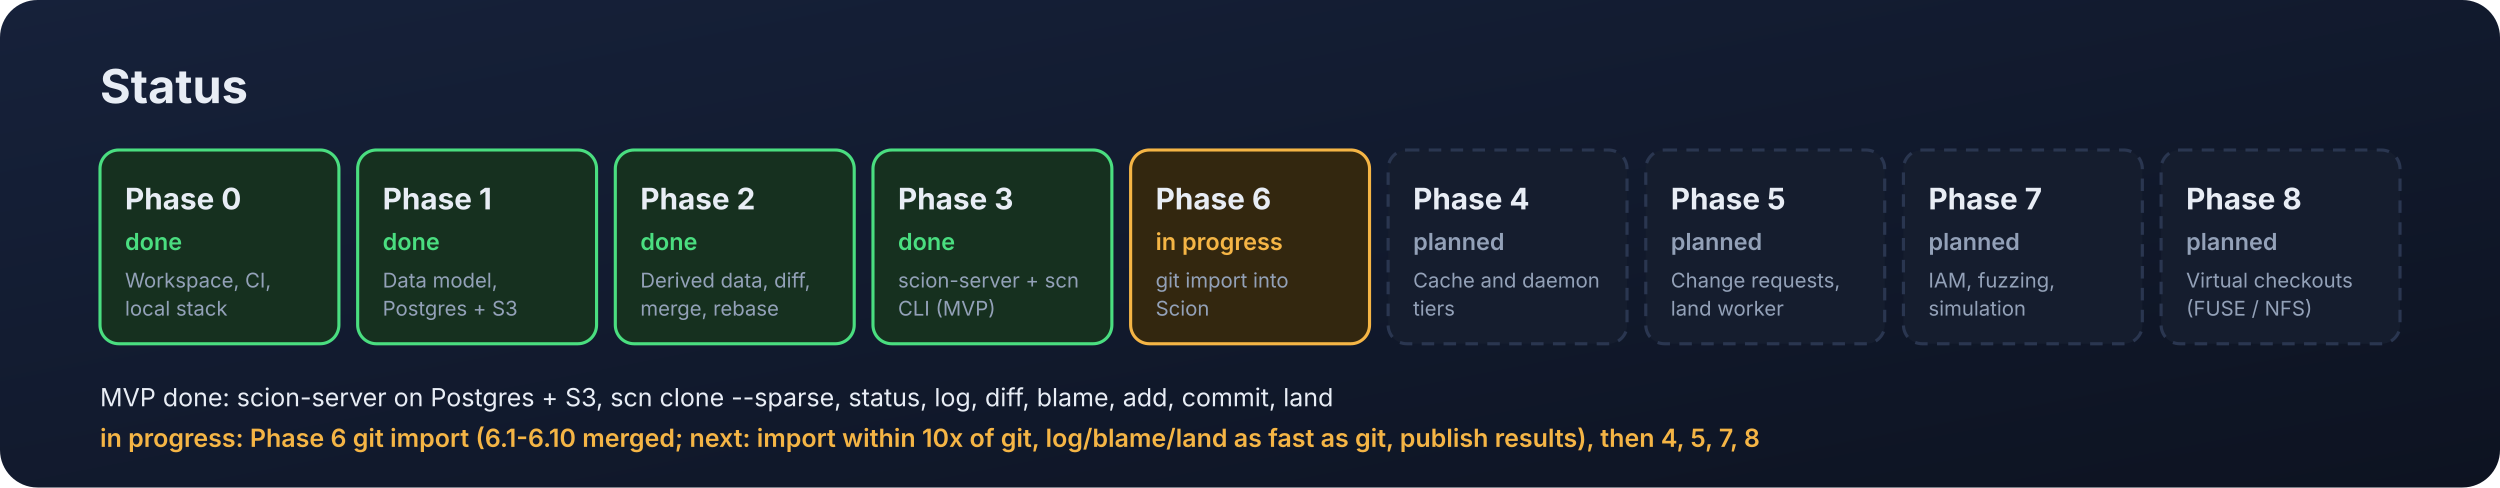
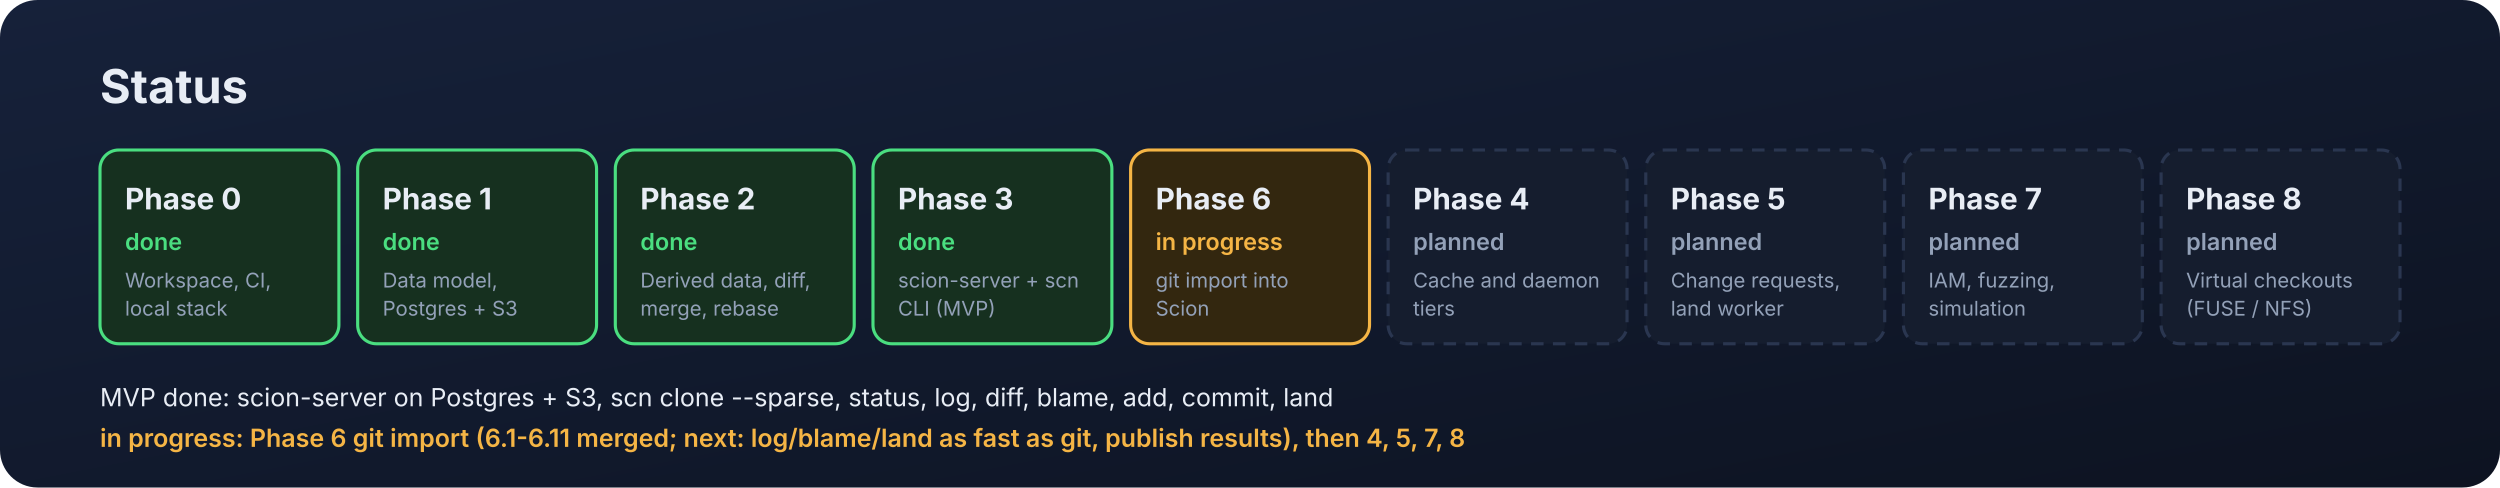
<svg xmlns="http://www.w3.org/2000/svg" width="1600" height="312" viewBox="0 0 1600 312" role="img" aria-label="Scion roadmap status by phase">
  <defs>
    <marker id="a-teal" viewBox="0 0 10 10" refX="9" refY="5" markerWidth="7" markerHeight="7" orient="auto-start-reverse">
      <path d="M0,0 L10,5 L0,10 z" fill="#2dd4bf" />
    </marker>
    <marker id="a-amber" viewBox="0 0 10 10" refX="9" refY="5" markerWidth="7" markerHeight="7" orient="auto-start-reverse">
      <path d="M0,0 L10,5 L0,10 z" fill="#f5b545" />
    </marker>
    <marker id="a-violet" viewBox="0 0 10 10" refX="9" refY="5" markerWidth="7" markerHeight="7" orient="auto-start-reverse">
      <path d="M0,0 L10,5 L0,10 z" fill="#a78bfa" />
    </marker>
    <marker id="a-muted" viewBox="0 0 10 10" refX="9" refY="5" markerWidth="7" markerHeight="7" orient="auto-start-reverse">
      <path d="M0,0 L10,5 L0,10 z" fill="#93a1b8" />
    </marker>
    <linearGradient id="glow" x1="0" y1="0" x2="1" y2="1">
      <stop offset="0" stop-color="#16213a" />
      <stop offset="1" stop-color="#0d1321" />
    </linearGradient>
  </defs>
  <rect x="0" y="0" width="1600" height="312" rx="24" fill="url(#glow)" />
  <text x="64" y="66" font-family="Inter, 'Segoe UI', -apple-system, BlinkMacSystemFont, Helvetica, Arial, sans-serif" font-size="30" fill="#e8edf5" font-weight="700" text-anchor="start">Status</text>
  <rect x="64.0" y="96" width="152.9" height="124" rx="12" fill="#16301f" stroke="#4ade80" stroke-width="2" />
  <text x="80.0" y="134" font-family="Inter, 'Segoe UI', -apple-system, BlinkMacSystemFont, Helvetica, Arial, sans-serif" font-size="19" fill="#e8edf5" font-weight="700" text-anchor="start">Phase 0</text>
  <text x="80.0" y="160" font-family="Inter, 'Segoe UI', -apple-system, BlinkMacSystemFont, Helvetica, Arial, sans-serif" font-size="15" fill="#4ade80" font-weight="600" text-anchor="start">done</text>
  <text x="80.0" y="184" font-family="Inter, 'Segoe UI', -apple-system, BlinkMacSystemFont, Helvetica, Arial, sans-serif" font-size="13" fill="#93a1b8" font-weight="400" text-anchor="start">Workspace, CI,</text>
  <text x="80.0" y="202" font-family="Inter, 'Segoe UI', -apple-system, BlinkMacSystemFont, Helvetica, Arial, sans-serif" font-size="13" fill="#93a1b8" font-weight="400" text-anchor="start">local stack</text>
  <rect x="228.9" y="96" width="152.9" height="124" rx="12" fill="#16301f" stroke="#4ade80" stroke-width="2" />
  <text x="244.9" y="134" font-family="Inter, 'Segoe UI', -apple-system, BlinkMacSystemFont, Helvetica, Arial, sans-serif" font-size="19" fill="#e8edf5" font-weight="700" text-anchor="start">Phase 1</text>
  <text x="244.9" y="160" font-family="Inter, 'Segoe UI', -apple-system, BlinkMacSystemFont, Helvetica, Arial, sans-serif" font-size="15" fill="#4ade80" font-weight="600" text-anchor="start">done</text>
  <text x="244.9" y="184" font-family="Inter, 'Segoe UI', -apple-system, BlinkMacSystemFont, Helvetica, Arial, sans-serif" font-size="13" fill="#93a1b8" font-weight="400" text-anchor="start">Data model,</text>
  <text x="244.9" y="202" font-family="Inter, 'Segoe UI', -apple-system, BlinkMacSystemFont, Helvetica, Arial, sans-serif" font-size="13" fill="#93a1b8" font-weight="400" text-anchor="start">Postgres + S3</text>
  <rect x="393.8" y="96" width="152.9" height="124" rx="12" fill="#16301f" stroke="#4ade80" stroke-width="2" />
  <text x="409.8" y="134" font-family="Inter, 'Segoe UI', -apple-system, BlinkMacSystemFont, Helvetica, Arial, sans-serif" font-size="19" fill="#e8edf5" font-weight="700" text-anchor="start">Phase 2</text>
  <text x="409.8" y="160" font-family="Inter, 'Segoe UI', -apple-system, BlinkMacSystemFont, Helvetica, Arial, sans-serif" font-size="15" fill="#4ade80" font-weight="600" text-anchor="start">done</text>
  <text x="409.8" y="184" font-family="Inter, 'Segoe UI', -apple-system, BlinkMacSystemFont, Helvetica, Arial, sans-serif" font-size="13" fill="#93a1b8" font-weight="400" text-anchor="start">Derived data, diff,</text>
  <text x="409.8" y="202" font-family="Inter, 'Segoe UI', -apple-system, BlinkMacSystemFont, Helvetica, Arial, sans-serif" font-size="13" fill="#93a1b8" font-weight="400" text-anchor="start">merge, rebase</text>
  <rect x="558.7" y="96" width="152.9" height="124" rx="12" fill="#16301f" stroke="#4ade80" stroke-width="2" />
  <text x="574.7" y="134" font-family="Inter, 'Segoe UI', -apple-system, BlinkMacSystemFont, Helvetica, Arial, sans-serif" font-size="19" fill="#e8edf5" font-weight="700" text-anchor="start">Phase 3</text>
  <text x="574.7" y="160" font-family="Inter, 'Segoe UI', -apple-system, BlinkMacSystemFont, Helvetica, Arial, sans-serif" font-size="15" fill="#4ade80" font-weight="600" text-anchor="start">done</text>
  <text x="574.7" y="184" font-family="Inter, 'Segoe UI', -apple-system, BlinkMacSystemFont, Helvetica, Arial, sans-serif" font-size="13" fill="#93a1b8" font-weight="400" text-anchor="start">scion-server + scn</text>
  <text x="574.7" y="202" font-family="Inter, 'Segoe UI', -apple-system, BlinkMacSystemFont, Helvetica, Arial, sans-serif" font-size="13" fill="#93a1b8" font-weight="400" text-anchor="start">CLI (MVP)</text>
  <rect x="723.6" y="96" width="152.9" height="124" rx="12" fill="#33270f" stroke="#f5b545" stroke-width="2" />
  <text x="739.6" y="134" font-family="Inter, 'Segoe UI', -apple-system, BlinkMacSystemFont, Helvetica, Arial, sans-serif" font-size="19" fill="#e8edf5" font-weight="700" text-anchor="start">Phase 6</text>
  <text x="739.6" y="160" font-family="Inter, 'Segoe UI', -apple-system, BlinkMacSystemFont, Helvetica, Arial, sans-serif" font-size="15" fill="#f5b545" font-weight="600" text-anchor="start">in progress</text>
  <text x="739.6" y="184" font-family="Inter, 'Segoe UI', -apple-system, BlinkMacSystemFont, Helvetica, Arial, sans-serif" font-size="13" fill="#93a1b8" font-weight="400" text-anchor="start">git import into</text>
  <text x="739.6" y="202" font-family="Inter, 'Segoe UI', -apple-system, BlinkMacSystemFont, Helvetica, Arial, sans-serif" font-size="13" fill="#93a1b8" font-weight="400" text-anchor="start">Scion</text>
  <rect x="888.4" y="96" width="152.9" height="124" rx="12" fill="#151d2e" stroke="#2a3650" stroke-width="2" stroke-dasharray="8 6" />
  <text x="904.4" y="134" font-family="Inter, 'Segoe UI', -apple-system, BlinkMacSystemFont, Helvetica, Arial, sans-serif" font-size="19" fill="#e8edf5" font-weight="700" text-anchor="start">Phase 4</text>
  <text x="904.4" y="160" font-family="Inter, 'Segoe UI', -apple-system, BlinkMacSystemFont, Helvetica, Arial, sans-serif" font-size="15" fill="#93a1b8" font-weight="600" text-anchor="start">planned</text>
  <text x="904.4" y="184" font-family="Inter, 'Segoe UI', -apple-system, BlinkMacSystemFont, Helvetica, Arial, sans-serif" font-size="13" fill="#93a1b8" font-weight="400" text-anchor="start">Cache and daemon</text>
  <text x="904.4" y="202" font-family="Inter, 'Segoe UI', -apple-system, BlinkMacSystemFont, Helvetica, Arial, sans-serif" font-size="13" fill="#93a1b8" font-weight="400" text-anchor="start">tiers</text>
  <rect x="1053.3" y="96" width="152.9" height="124" rx="12" fill="#151d2e" stroke="#2a3650" stroke-width="2" stroke-dasharray="8 6" />
  <text x="1069.3" y="134" font-family="Inter, 'Segoe UI', -apple-system, BlinkMacSystemFont, Helvetica, Arial, sans-serif" font-size="19" fill="#e8edf5" font-weight="700" text-anchor="start">Phase 5</text>
  <text x="1069.3" y="160" font-family="Inter, 'Segoe UI', -apple-system, BlinkMacSystemFont, Helvetica, Arial, sans-serif" font-size="15" fill="#93a1b8" font-weight="600" text-anchor="start">planned</text>
  <text x="1069.3" y="184" font-family="Inter, 'Segoe UI', -apple-system, BlinkMacSystemFont, Helvetica, Arial, sans-serif" font-size="13" fill="#93a1b8" font-weight="400" text-anchor="start">Change requests,</text>
  <text x="1069.3" y="202" font-family="Inter, 'Segoe UI', -apple-system, BlinkMacSystemFont, Helvetica, Arial, sans-serif" font-size="13" fill="#93a1b8" font-weight="400" text-anchor="start">land worker</text>
  <rect x="1218.2" y="96" width="152.9" height="124" rx="12" fill="#151d2e" stroke="#2a3650" stroke-width="2" stroke-dasharray="8 6" />
  <text x="1234.2" y="134" font-family="Inter, 'Segoe UI', -apple-system, BlinkMacSystemFont, Helvetica, Arial, sans-serif" font-size="19" fill="#e8edf5" font-weight="700" text-anchor="start">Phase 7</text>
  <text x="1234.2" y="160" font-family="Inter, 'Segoe UI', -apple-system, BlinkMacSystemFont, Helvetica, Arial, sans-serif" font-size="15" fill="#93a1b8" font-weight="600" text-anchor="start">planned</text>
  <text x="1234.2" y="184" font-family="Inter, 'Segoe UI', -apple-system, BlinkMacSystemFont, Helvetica, Arial, sans-serif" font-size="13" fill="#93a1b8" font-weight="400" text-anchor="start">IAM, fuzzing,</text>
  <text x="1234.2" y="202" font-family="Inter, 'Segoe UI', -apple-system, BlinkMacSystemFont, Helvetica, Arial, sans-serif" font-size="13" fill="#93a1b8" font-weight="400" text-anchor="start">simulation</text>
  <rect x="1383.1" y="96" width="152.9" height="124" rx="12" fill="#151d2e" stroke="#2a3650" stroke-width="2" stroke-dasharray="8 6" />
  <text x="1399.1" y="134" font-family="Inter, 'Segoe UI', -apple-system, BlinkMacSystemFont, Helvetica, Arial, sans-serif" font-size="19" fill="#e8edf5" font-weight="700" text-anchor="start">Phase 8</text>
  <text x="1399.1" y="160" font-family="Inter, 'Segoe UI', -apple-system, BlinkMacSystemFont, Helvetica, Arial, sans-serif" font-size="15" fill="#93a1b8" font-weight="600" text-anchor="start">planned</text>
  <text x="1399.1" y="184" font-family="Inter, 'Segoe UI', -apple-system, BlinkMacSystemFont, Helvetica, Arial, sans-serif" font-size="13" fill="#93a1b8" font-weight="400" text-anchor="start">Virtual checkouts</text>
  <text x="1399.1" y="202" font-family="Inter, 'Segoe UI', -apple-system, BlinkMacSystemFont, Helvetica, Arial, sans-serif" font-size="13" fill="#93a1b8" font-weight="400" text-anchor="start">(FUSE / NFS)</text>
  <text x="64" y="260" font-family="Inter, 'Segoe UI', -apple-system, BlinkMacSystemFont, Helvetica, Arial, sans-serif" font-size="16" fill="#e8edf5" font-weight="400" text-anchor="start">MVP done: scion-server on Postgres + S3, scn clone --sparse, status, log, diff, blame, add, commit, land</text>
-   <text x="64" y="286" font-family="Inter, 'Segoe UI', -apple-system, BlinkMacSystemFont, Helvetica, Arial, sans-serif" font-size="16" fill="#f5b545" font-weight="600" text-anchor="start">in progress: Phase 6 git import (6.1-6.10 merged; next: import within 10x of git, log/blame/land as fast as git, publish results), then 4, 5, 7, 8</text>
+   <text x="64" y="286" font-family="Inter, 'Segoe UI', -apple-system, BlinkMacSystemFont, Helvetica, Arial, sans-serif" font-size="16" fill="#f5b545" font-weight="600" text-anchor="start">in progress: Phase 6 git import (6.1-6.11 merged; next: log/blame/land as fast as git, publish results), then 4, 5, 7, 8</text>
</svg>
